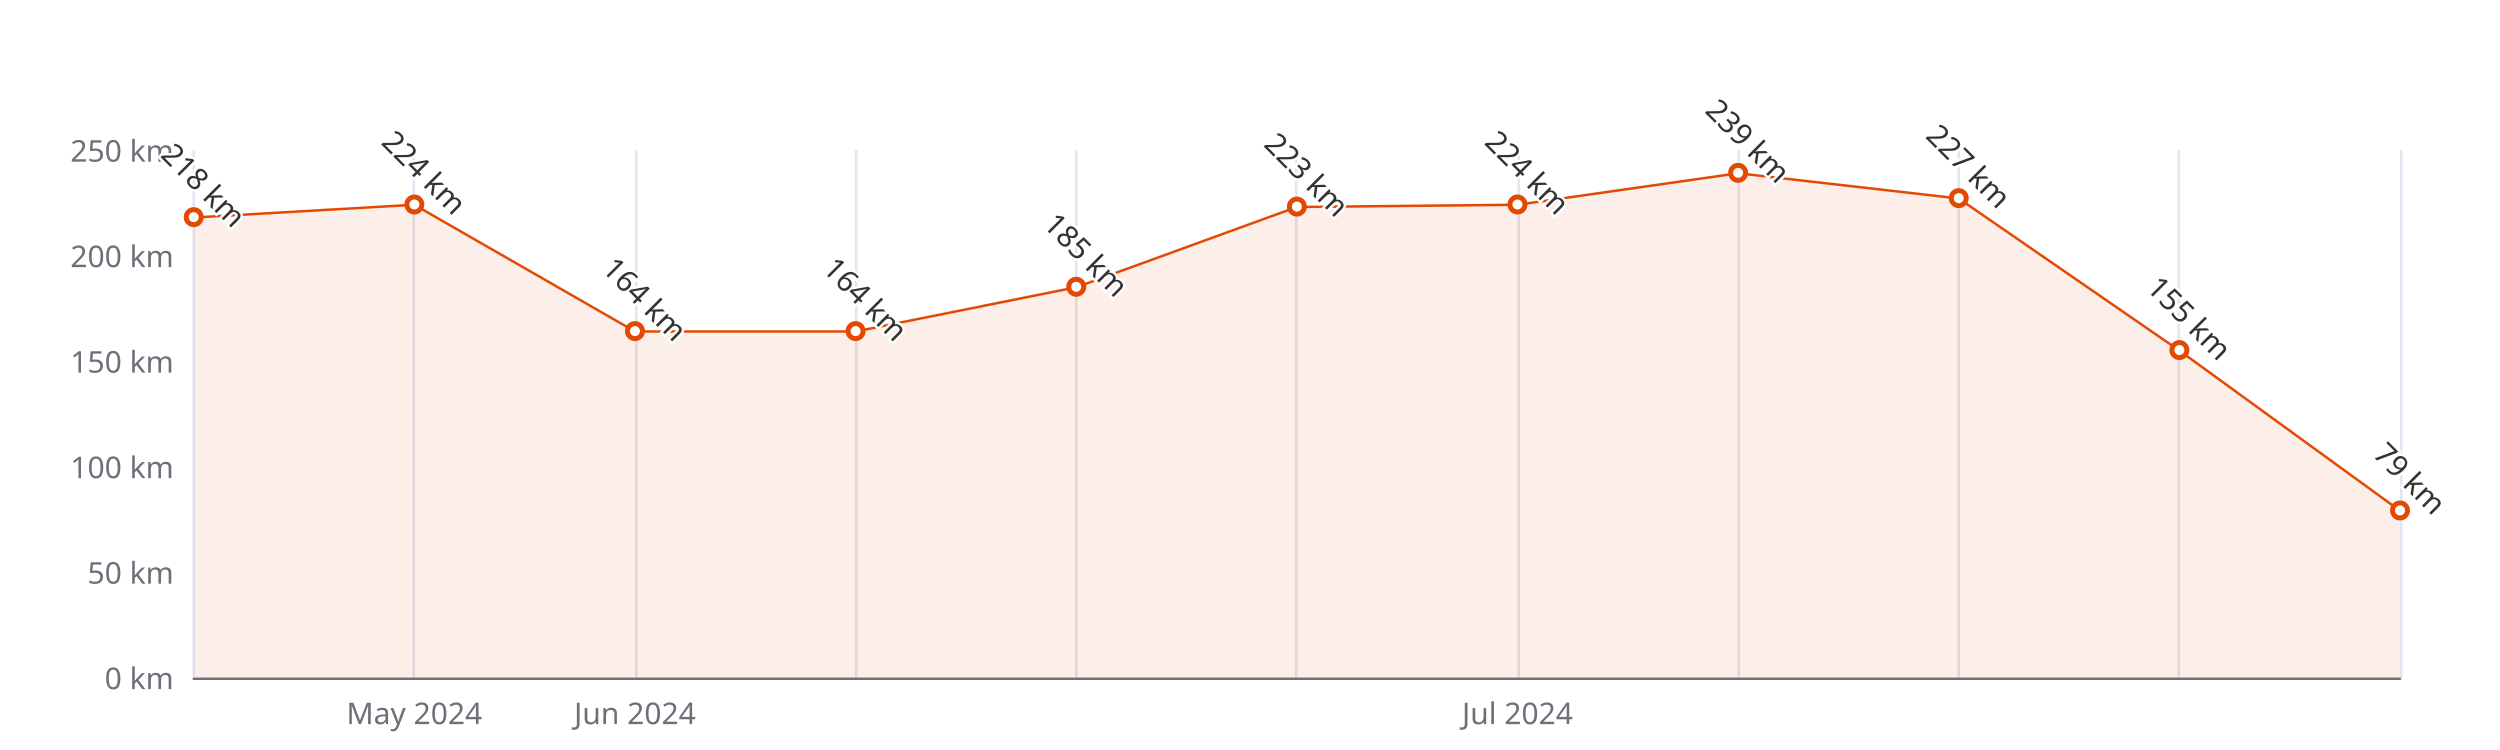
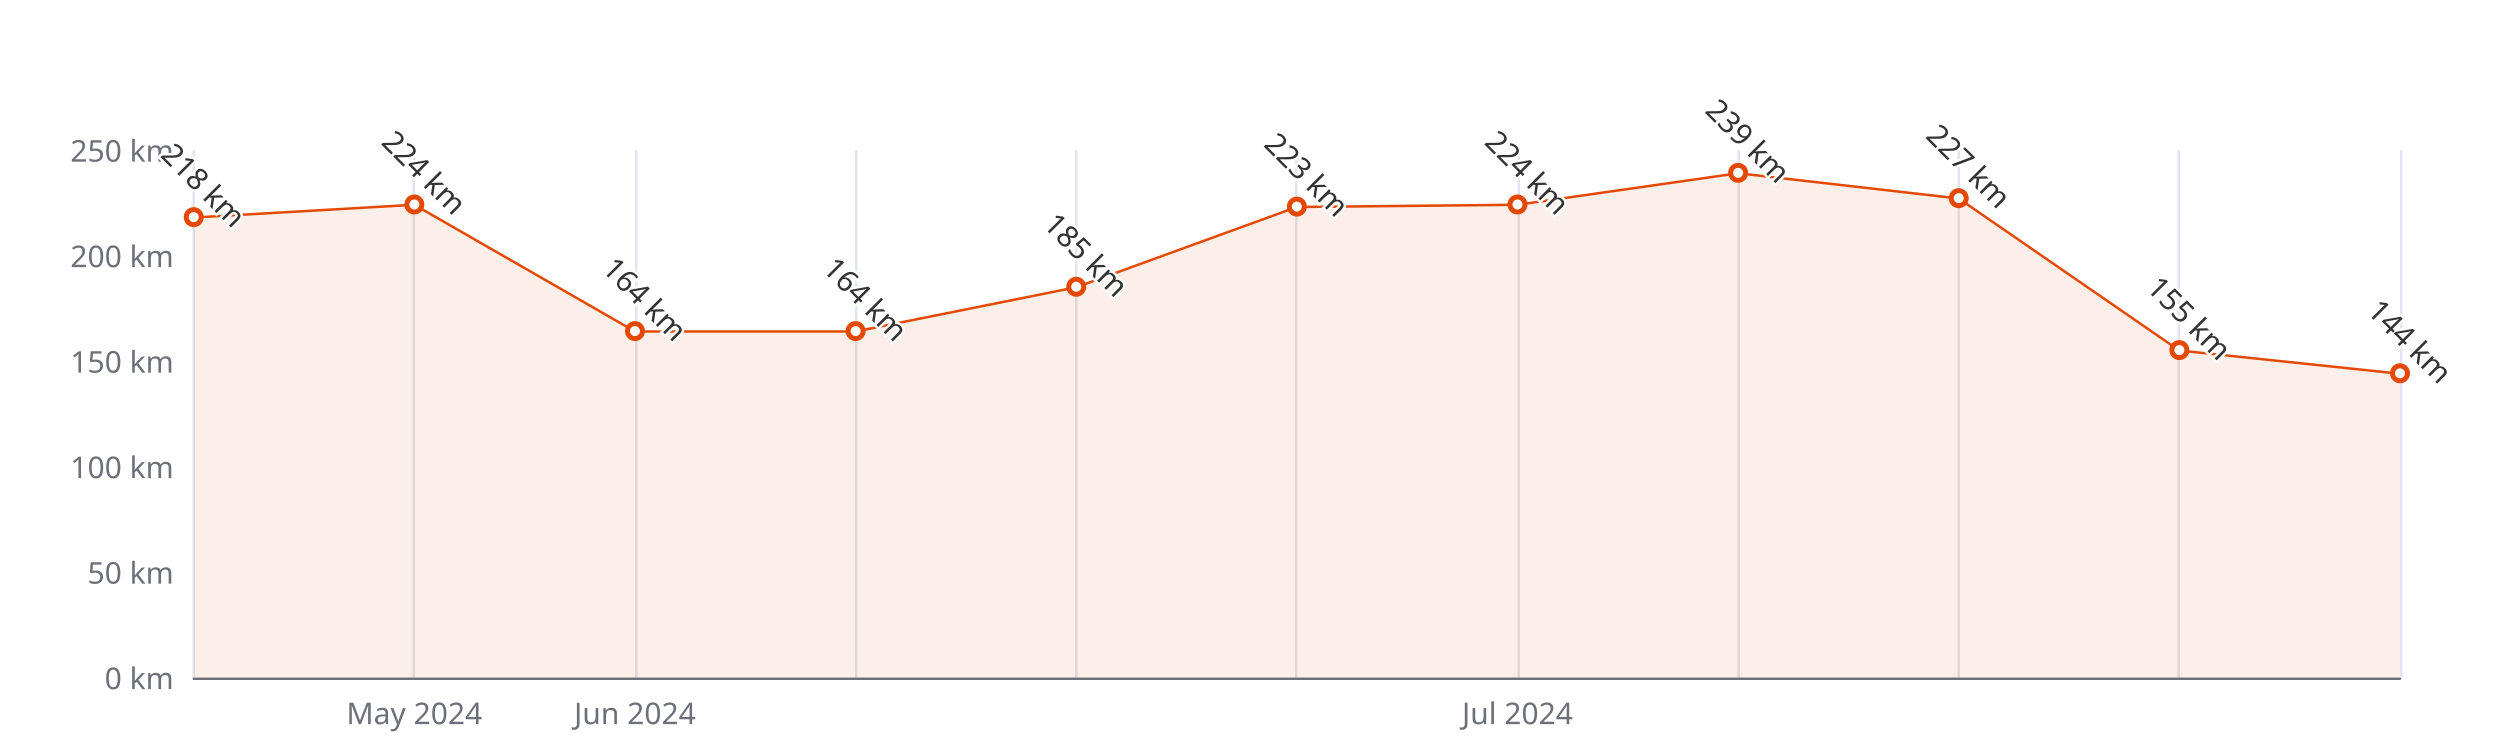
<svg xmlns="http://www.w3.org/2000/svg" width="1000" height="300" version="1.1" baseProfile="full" viewBox="0 0 1000 300">
  <rect width="1000" height="300" x="0" y="0" id="0" fill="#ffffff" />
  <path d="M77.5 60L77.5 271" fill="none" stroke="#E0E6F1" />
  <path d="M165.5 60L165.5 271" fill="none" stroke="#E0E6F1" />
  <path d="M254.5 60L254.5 271" fill="none" stroke="#E0E6F1" />
  <path d="M342.5 60L342.5 271" fill="none" stroke="#E0E6F1" />
  <path d="M430.5 60L430.5 271" fill="none" stroke="#E0E6F1" />
  <path d="M518.5 60L518.5 271" fill="none" stroke="#E0E6F1" />
  <path d="M607.5 60L607.5 271" fill="none" stroke="#E0E6F1" />
  <path d="M695.5 60L695.5 271" fill="none" stroke="#E0E6F1" />
  <path d="M783.5 60L783.5 271" fill="none" stroke="#E0E6F1" />
  <path d="M871.5 60L871.5 271" fill="none" stroke="#E0E6F1" />
  <path d="M960.5 60L960.5 271" fill="none" stroke="#E0E6F1" />
  <path d="M77.5 271.5L960 271.5" fill="none" stroke="#6E7079" stroke-linecap="round" />
  <text dominant-baseline="central" text-anchor="end" style="font-size:12px;font-family:sans-serif;" xml:space="preserve" transform="translate(69.48 271)" fill="#6E7079">0 km</text>
  <text dominant-baseline="central" text-anchor="end" style="font-size:12px;font-family:sans-serif;" xml:space="preserve" transform="translate(69.48 228.8)" fill="#6E7079">50 km</text>
  <text dominant-baseline="central" text-anchor="end" style="font-size:12px;font-family:sans-serif;" xml:space="preserve" transform="translate(69.48 186.6)" fill="#6E7079">100 km</text>
  <text dominant-baseline="central" text-anchor="end" style="font-size:12px;font-family:sans-serif;" xml:space="preserve" transform="translate(69.48 144.4)" fill="#6E7079">150 km</text>
  <text dominant-baseline="central" text-anchor="end" style="font-size:12px;font-family:sans-serif;" xml:space="preserve" transform="translate(69.48 102.2)" fill="#6E7079">200 km</text>
  <text dominant-baseline="central" text-anchor="end" style="font-size:12px;font-family:sans-serif;" xml:space="preserve" transform="translate(69.48 60)" fill="#6E7079">250 km</text>
  <text dominant-baseline="central" text-anchor="middle" style="font-size:12px;font-family:sans-serif;" xml:space="preserve" y="6" transform="translate(165.732 279)" fill="#6E7079">May 2024</text>
  <text dominant-baseline="central" text-anchor="middle" style="font-size:12px;font-family:sans-serif;" xml:space="preserve" y="6" transform="translate(253.984 279)" fill="#6E7079">Jun 2024</text>
  <text dominant-baseline="central" text-anchor="middle" style="font-size:12px;font-family:sans-serif;" xml:space="preserve" y="6" transform="translate(606.992 279)" fill="#6E7079">Jul 2024</text>
  <g clip-path="url(#zr5-c0)">
-     <path d="M77.5 87L165.7 81.9L254 132.6L342.2 132.6L430.5 114.9L518.7 82.8L607 81.9L695.2 69.3L783.5 79.4L871.7 140.2L960 204.3L960 271L871.7 271L783.5 271L695.2 271L607 271L518.7 271L430.5 271L342.2 271L254 271L165.7 271L77.5 271Z" fill="rgb(227,73,2)" fill-opacity="0.09" />
-     <path d="M77.5 87L165.7 81.9L254 132.6L342.2 132.6L430.5 114.9L518.7 82.8L607 81.9L695.2 69.3L783.5 79.4L871.7 140.2L960 204.3" fill="none" stroke="#E34902" stroke-linejoin="bevel" />
+     <path d="M77.5 87L165.7 81.9L254 132.6L342.2 132.6L430.5 114.9L518.7 82.8L607 81.9L695.2 69.3L783.5 79.4L871.7 140.2L960 149.5L960 271L871.7 271L783.5 271L695.2 271L607 271L518.7 271L430.5 271L342.2 271L254 271L165.7 271L77.5 271Z" fill="rgb(227,73,2)" fill-opacity="0.09" />
+     <path d="M77.5 87L165.7 81.9L254 132.6L342.2 132.6L430.5 114.9L518.7 82.8L607 81.9L695.2 69.3L783.5 79.4L871.7 140.2L960 149.5" fill="none" stroke="#E34902" stroke-linejoin="bevel" />
  </g>
  <path d="M1 0A1 1 0 1 1 1 -0.1A1 1 0 0 1 1 0" transform="matrix(3,0,0,3,77.48,87.008)" fill="#fff" stroke="#E34902" stroke-width="0.667" />
  <path d="M1 0A1 1 0 1 1 1 -0.1A1 1 0 0 1 1 0" transform="matrix(3,0,0,3,165.732,81.944)" fill="#fff" stroke="#E34902" stroke-width="0.667" />
  <path d="M1 0A1 1 0 1 1 1 -0.1A1 1 0 0 1 1 0" transform="matrix(3,0,0,3,253.984,132.584)" fill="#fff" stroke="#E34902" stroke-width="0.667" />
  <path d="M1 0A1 1 0 1 1 1 -0.1A1 1 0 0 1 1 0" transform="matrix(3,0,0,3,342.236,132.584)" fill="#fff" stroke="#E34902" stroke-width="0.667" />
  <path d="M1 0A1 1 0 1 1 1 -0.1A1 1 0 0 1 1 0" transform="matrix(3,0,0,3,430.488,114.86)" fill="#fff" stroke="#E34902" stroke-width="0.667" />
  <path d="M1 0A1 1 0 1 1 1 -0.1A1 1 0 0 1 1 0" transform="matrix(3,0,0,3,518.74,82.788)" fill="#fff" stroke="#E34902" stroke-width="0.667" />
  <path d="M1 0A1 1 0 1 1 1 -0.1A1 1 0 0 1 1 0" transform="matrix(3,0,0,3,606.992,81.944)" fill="#fff" stroke="#E34902" stroke-width="0.667" />
  <path d="M1 0A1 1 0 1 1 1 -0.1A1 1 0 0 1 1 0" transform="matrix(3,0,0,3,695.244,69.284)" fill="#fff" stroke="#E34902" stroke-width="0.667" />
  <path d="M1 0A1 1 0 1 1 1 -0.1A1 1 0 0 1 1 0" transform="matrix(3,0,0,3,783.496,79.412)" fill="#fff" stroke="#E34902" stroke-width="0.667" />
  <path d="M1 0A1 1 0 1 1 1 -0.1A1 1 0 0 1 1 0" transform="matrix(3,0,0,3,871.748,140.18)" fill="#fff" stroke="#E34902" stroke-width="0.667" />
-   <path d="M1 0A1 1 0 1 1 1 -0.1A1 1 0 0 1 1 0" transform="matrix(3,0,0,3,960,204.324)" fill="#fff" stroke="#E34902" stroke-width="0.667" />
+   <path d="M1 0A1 1 0 1 1 1 -0.1A1 1 0 0 1 1 0" transform="matrix(3,0,0,3,960,149.464)" fill="#fff" stroke="#E34902" stroke-width="0.667" />
  <text dominant-baseline="central" text-anchor="middle" style="font-size:12px;font-family:sans-serif;" xml:space="preserve" y="-6" transform="matrix(0.707,0.707,-0.707,0.707,77.48,78.008)" fill="#333" stroke="rgb(255,255,255)" stroke-width="2" paint-order="stroke" stroke-miterlimit="2">218 km</text>
  <text dominant-baseline="central" text-anchor="middle" style="font-size:12px;font-family:sans-serif;" xml:space="preserve" y="-6" transform="matrix(0.707,0.707,-0.707,0.707,165.732,72.944)" fill="#333" stroke="rgb(255,255,255)" stroke-width="2" paint-order="stroke" stroke-miterlimit="2">224 km</text>
  <text dominant-baseline="central" text-anchor="middle" style="font-size:12px;font-family:sans-serif;" xml:space="preserve" y="-6" transform="matrix(0.707,0.707,-0.707,0.707,253.984,123.584)" fill="#333" stroke="rgb(255,255,255)" stroke-width="2" paint-order="stroke" stroke-miterlimit="2">164 km</text>
  <text dominant-baseline="central" text-anchor="middle" style="font-size:12px;font-family:sans-serif;" xml:space="preserve" y="-6" transform="matrix(0.707,0.707,-0.707,0.707,342.236,123.584)" fill="#333" stroke="rgb(255,255,255)" stroke-width="2" paint-order="stroke" stroke-miterlimit="2">164 km</text>
  <text dominant-baseline="central" text-anchor="middle" style="font-size:12px;font-family:sans-serif;" xml:space="preserve" y="-6" transform="matrix(0.707,0.707,-0.707,0.707,430.488,105.86)" fill="#333" stroke="rgb(255,255,255)" stroke-width="2" paint-order="stroke" stroke-miterlimit="2">185 km</text>
  <text dominant-baseline="central" text-anchor="middle" style="font-size:12px;font-family:sans-serif;" xml:space="preserve" y="-6" transform="matrix(0.707,0.707,-0.707,0.707,518.74,73.788)" fill="#333" stroke="rgb(255,255,255)" stroke-width="2" paint-order="stroke" stroke-miterlimit="2">223 km</text>
  <text dominant-baseline="central" text-anchor="middle" style="font-size:12px;font-family:sans-serif;" xml:space="preserve" y="-6" transform="matrix(0.707,0.707,-0.707,0.707,606.992,72.944)" fill="#333" stroke="rgb(255,255,255)" stroke-width="2" paint-order="stroke" stroke-miterlimit="2">224 km</text>
  <text dominant-baseline="central" text-anchor="middle" style="font-size:12px;font-family:sans-serif;" xml:space="preserve" y="-6" transform="matrix(0.707,0.707,-0.707,0.707,695.244,60.284)" fill="#333" stroke="rgb(255,255,255)" stroke-width="2" paint-order="stroke" stroke-miterlimit="2">239 km</text>
  <text dominant-baseline="central" text-anchor="middle" style="font-size:12px;font-family:sans-serif;" xml:space="preserve" y="-6" transform="matrix(0.707,0.707,-0.707,0.707,783.496,70.412)" fill="#333" stroke="rgb(255,255,255)" stroke-width="2" paint-order="stroke" stroke-miterlimit="2">227 km</text>
  <text dominant-baseline="central" text-anchor="middle" style="font-size:12px;font-family:sans-serif;" xml:space="preserve" y="-6" transform="matrix(0.707,0.707,-0.707,0.707,871.748,131.18)" fill="#333" stroke="rgb(255,255,255)" stroke-width="2" paint-order="stroke" stroke-miterlimit="2">155 km</text>
-   <text dominant-baseline="central" text-anchor="middle" style="font-size:12px;font-family:sans-serif;" xml:space="preserve" y="-6" transform="matrix(0.707,0.707,-0.707,0.707,960,195.324)" fill="#333" stroke="rgb(255,255,255)" stroke-width="2" paint-order="stroke" stroke-miterlimit="2">79 km</text>
+   <text dominant-baseline="central" text-anchor="middle" style="font-size:12px;font-family:sans-serif;" xml:space="preserve" y="-6" transform="matrix(0.707,0.707,-0.707,0.707,960,140.464)" fill="#333" stroke="rgb(255,255,255)" stroke-width="2" paint-order="stroke" stroke-miterlimit="2">144 km</text>
  <defs>
    <clipPath id="zr5-c0">
      <path d="M76 59.5l884 0l0 212l-884 0Z" fill="#000" />
    </clipPath>
  </defs>
</svg>
